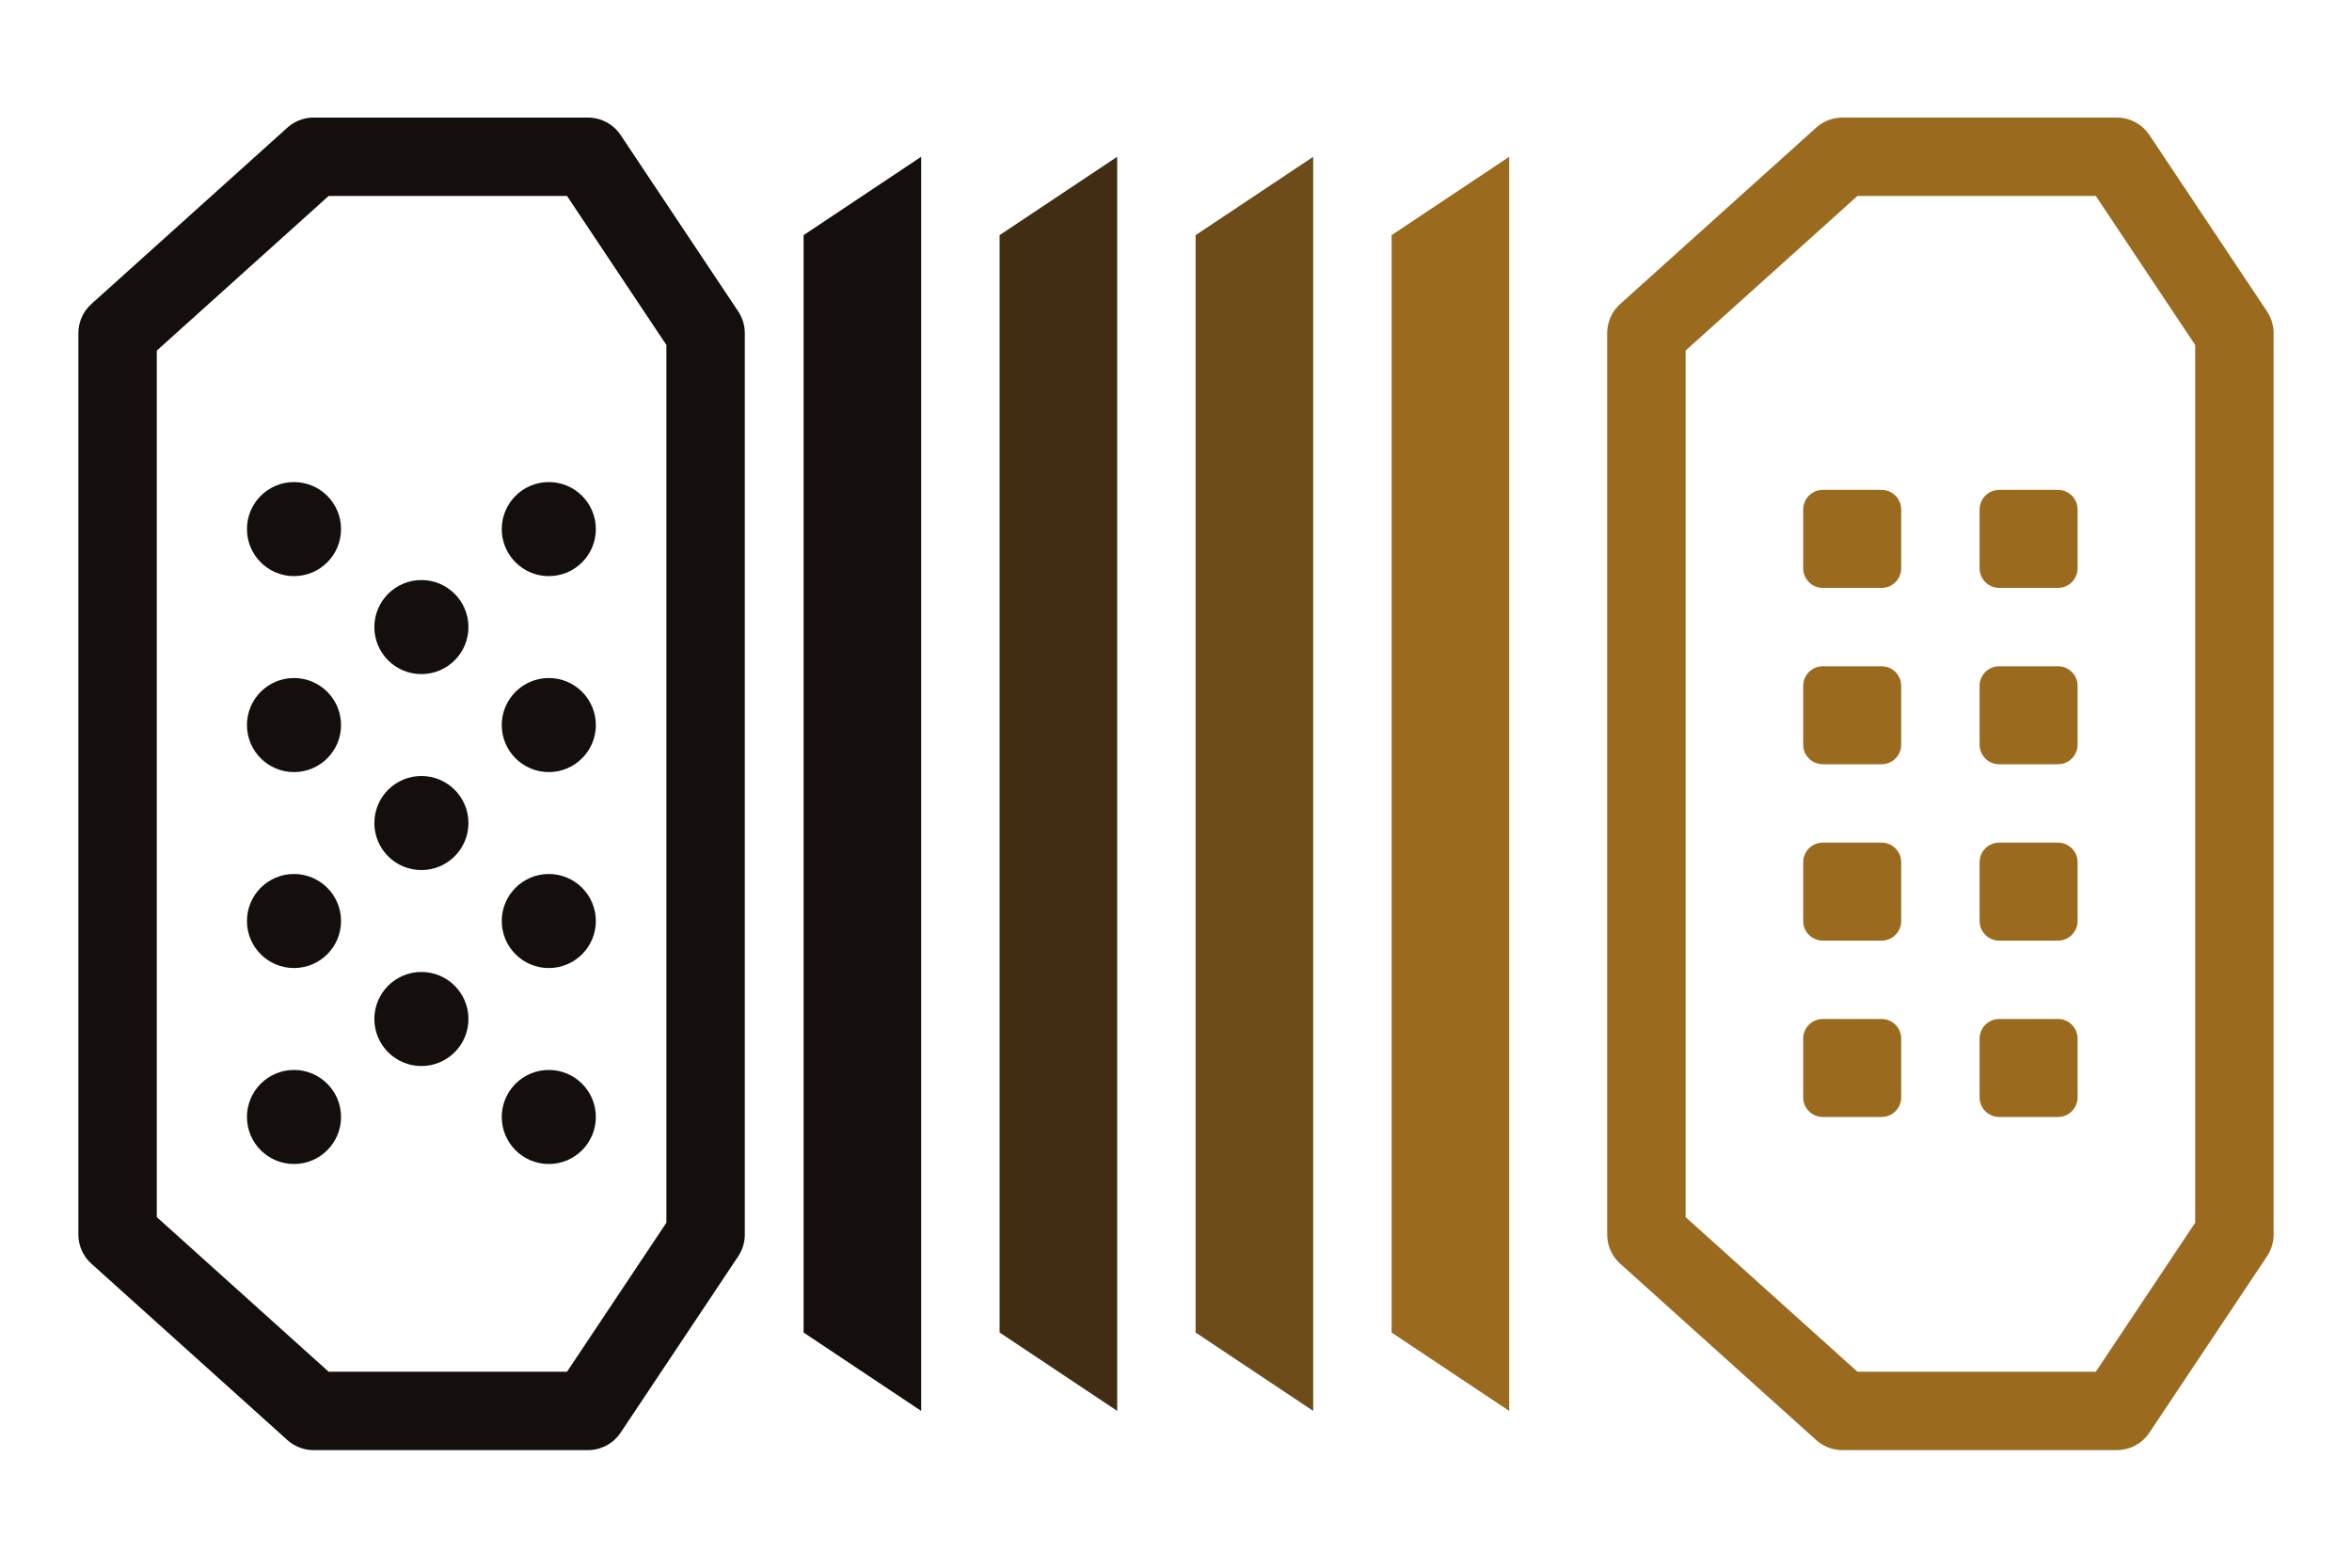
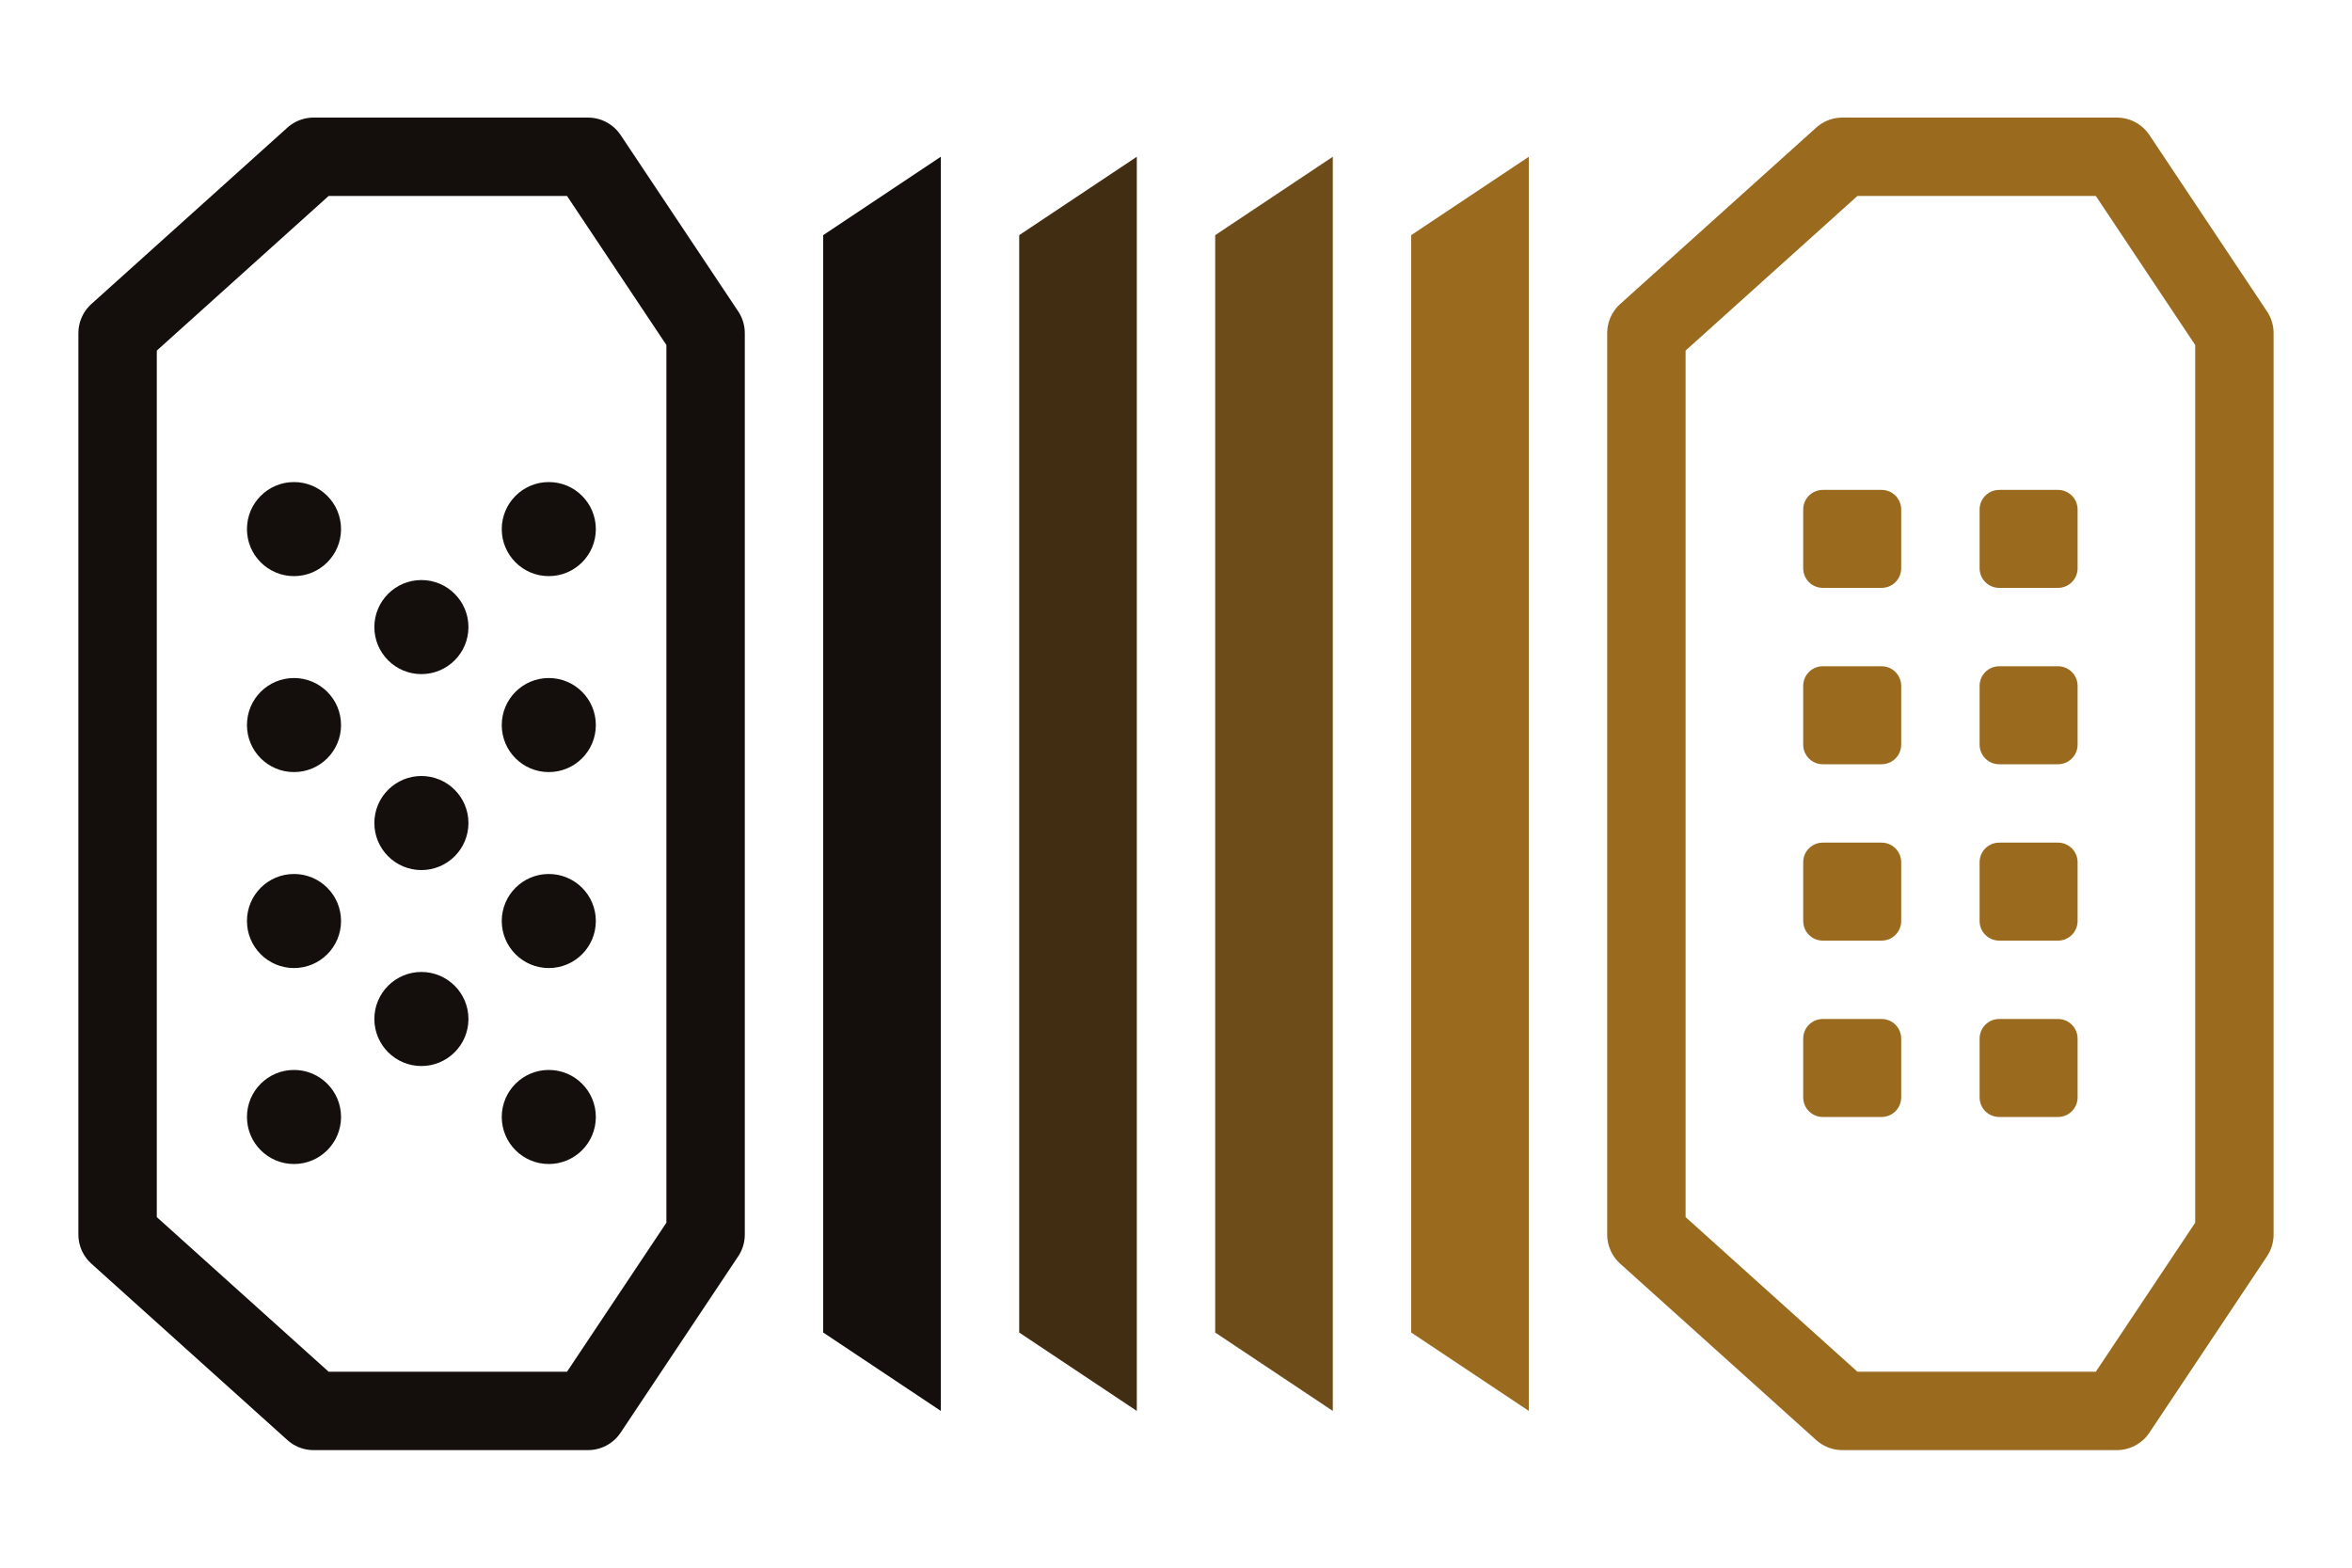
<svg xmlns="http://www.w3.org/2000/svg" viewBox="0 0 120 80" role="img" aria-label="BandoneAR">
  <path d="M6 17 L16 8 H30 L36 17 V63 L30 72 H16 L6 63 Z" fill="none" stroke="#140f0c" stroke-width="4" stroke-linejoin="round" />
  <g fill="#140f0c">
    <circle cx="15" cy="27" r="2.4" />
    <circle cx="15" cy="37" r="2.4" />
    <circle cx="15" cy="47" r="2.4" />
    <circle cx="15" cy="57" r="2.4" />
    <circle cx="21.5" cy="32" r="2.4" />
    <circle cx="21.5" cy="42" r="2.4" />
    <circle cx="21.5" cy="52" r="2.4" />
    <circle cx="28" cy="27" r="2.4" />
    <circle cx="28" cy="37" r="2.4" />
    <circle cx="28" cy="47" r="2.4" />
    <circle cx="28" cy="57" r="2.4" />
  </g>
-   <path fill="#140f0c" d="M41 12 L47 8 V72 L41 68Z" />
-   <path fill="#412e12" d="M51 12 L57 8 V72 L51 68Z" />
-   <path fill="#6d4c19" d="M61 12 L67 8 V72 L61 68Z" />
-   <path fill="#9a6b1f" d="M71 12 L77 8 V72 L71 68Z" />
+   <path fill="#140f0c" d="M42 12 L48 8 V72 L42 68Z" />
+   <path fill="#412e12" d="M52 12 L58 8 V72 L52 68Z" />
+   <path fill="#6d4c19" d="M62 12 L68 8 V72 L62 68Z" />
+   <path fill="#9a6b1f" d="M72 12 L78 8 V72 L72 68Z" />
  <path d="M84 17 L94 8 H108 L114 17 V63 L108 72 H94 L84 63 Z" fill="none" stroke="#9a6b1f" stroke-width="4" stroke-linejoin="round" />
  <g fill="#9a6b1f">
    <rect x="92" y="25" width="5" height="5" rx="1" />
    <rect x="101" y="25" width="5" height="5" rx="1" />
    <rect x="92" y="34" width="5" height="5" rx="1" />
    <rect x="101" y="34" width="5" height="5" rx="1" />
    <rect x="92" y="43" width="5" height="5" rx="1" />
    <rect x="101" y="43" width="5" height="5" rx="1" />
    <rect x="92" y="52" width="5" height="5" rx="1" />
    <rect x="101" y="52" width="5" height="5" rx="1" />
  </g>
</svg>
